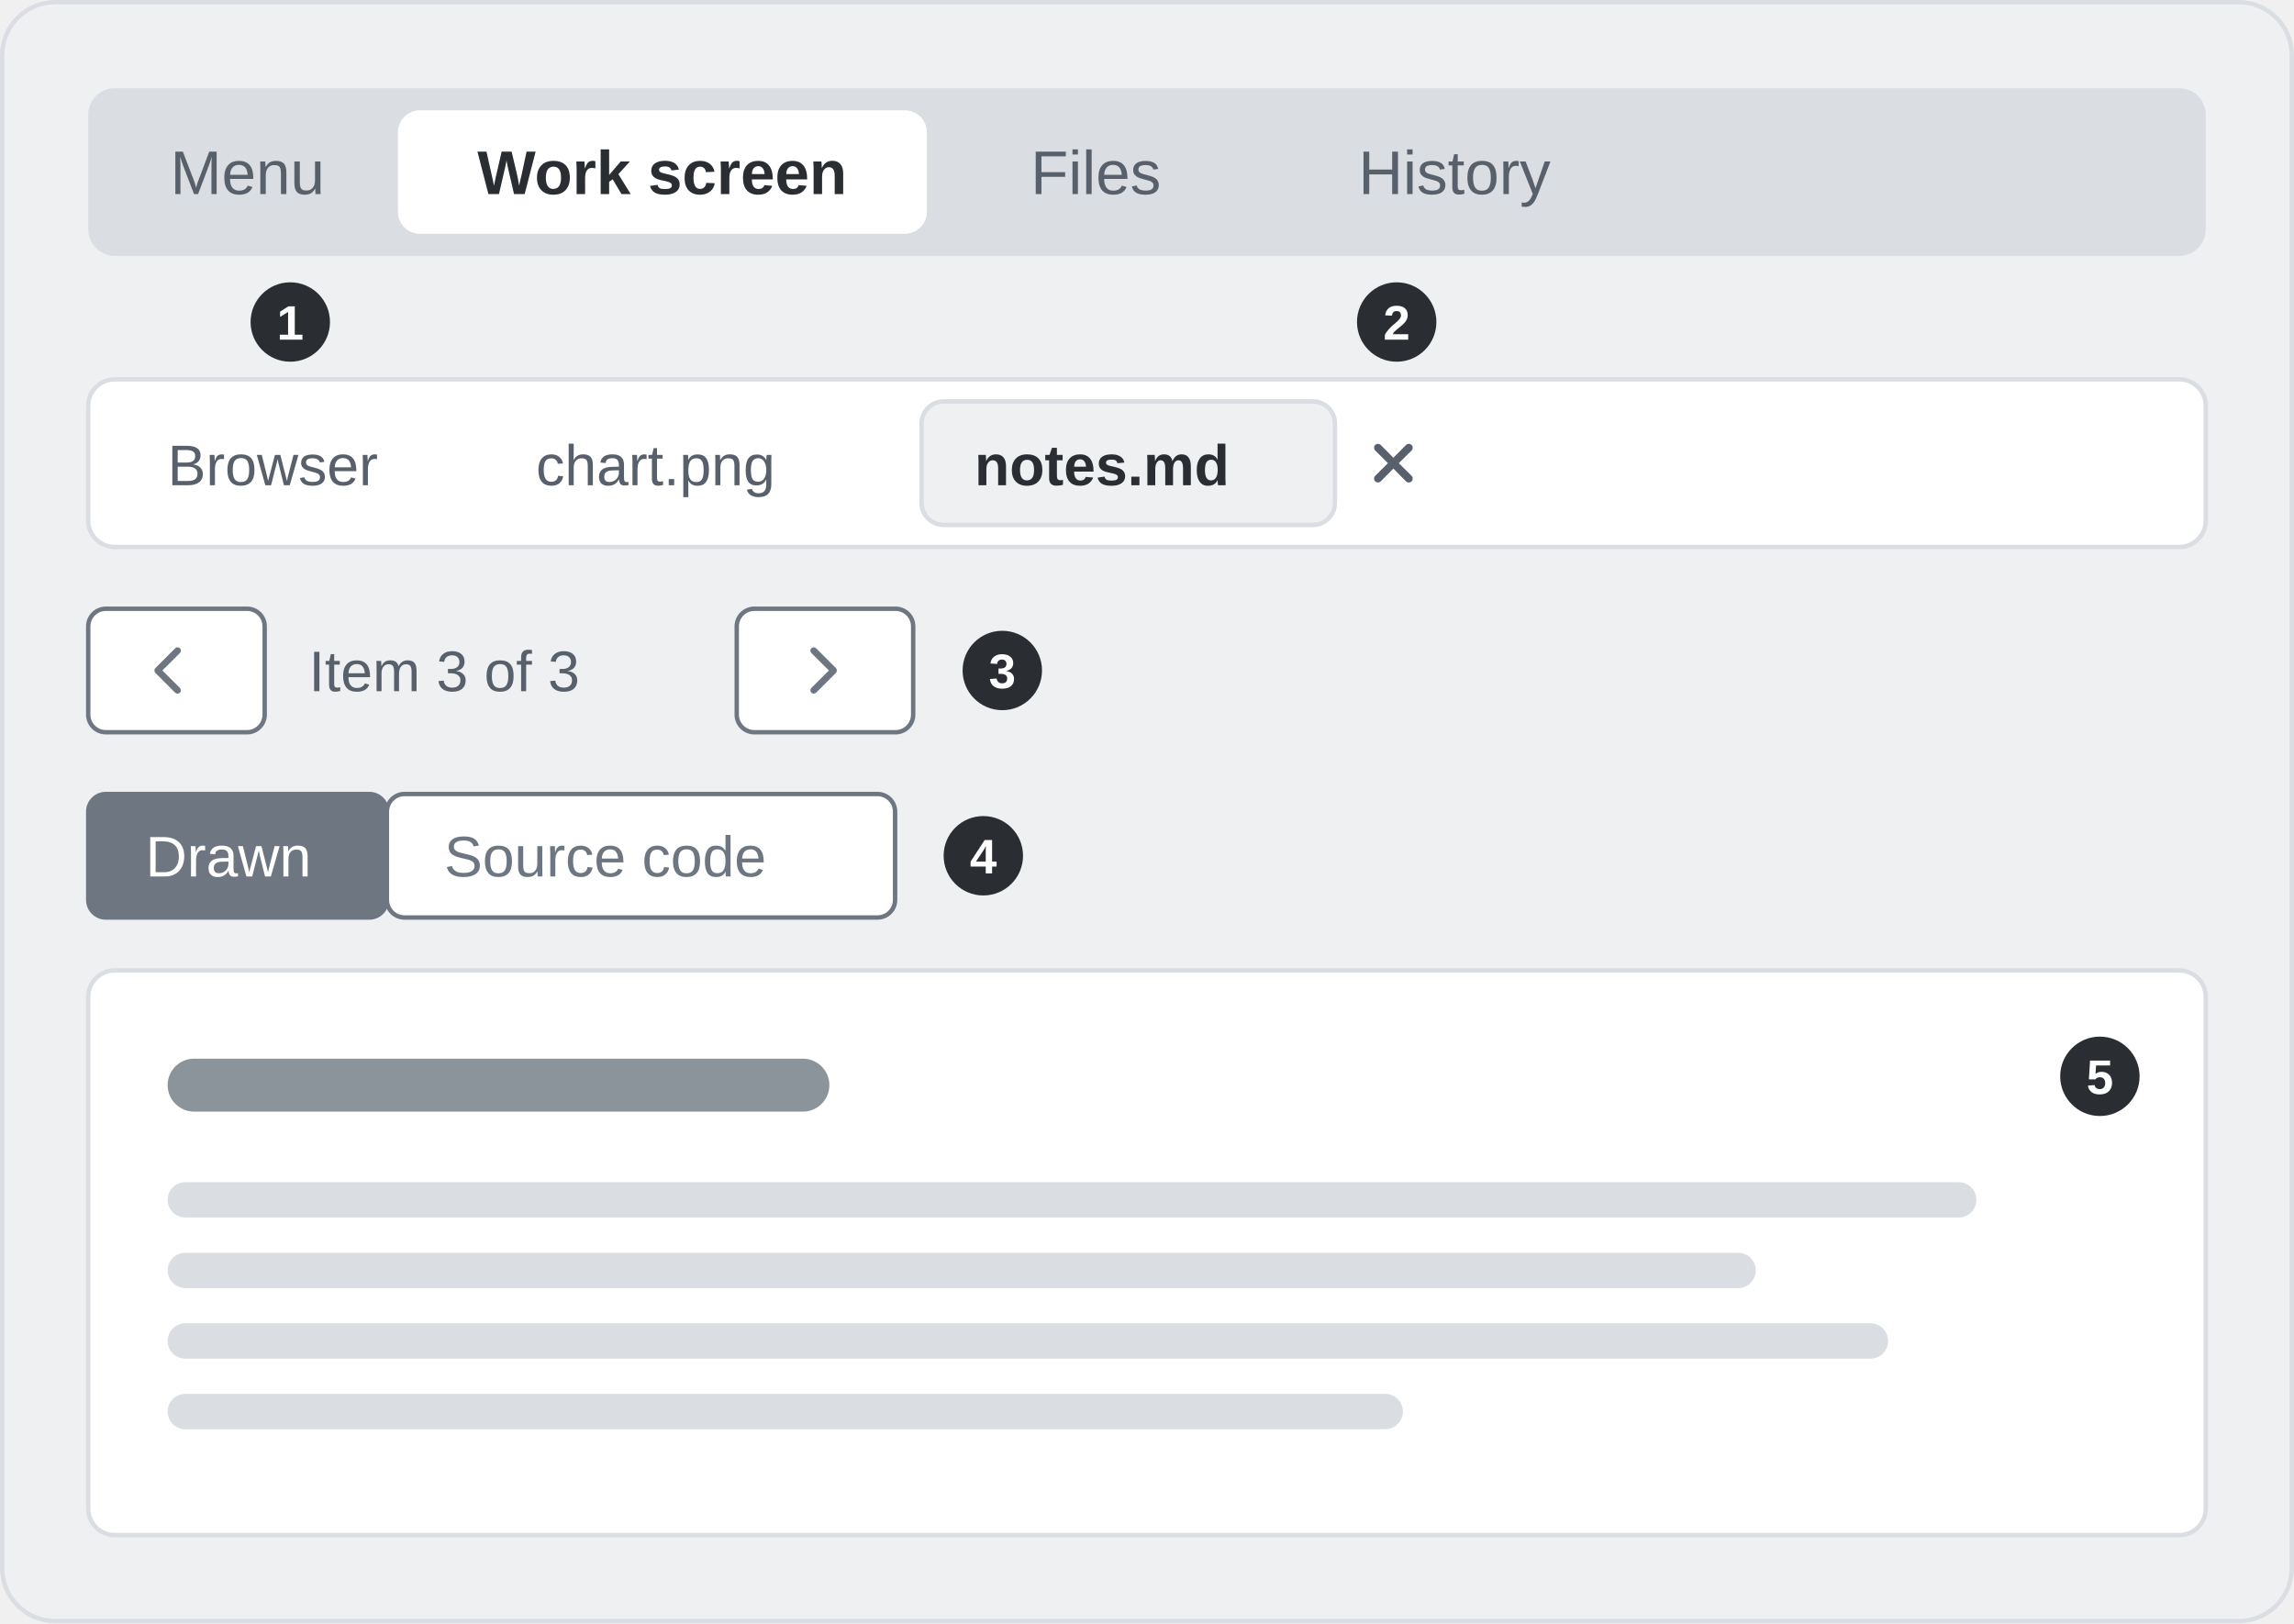
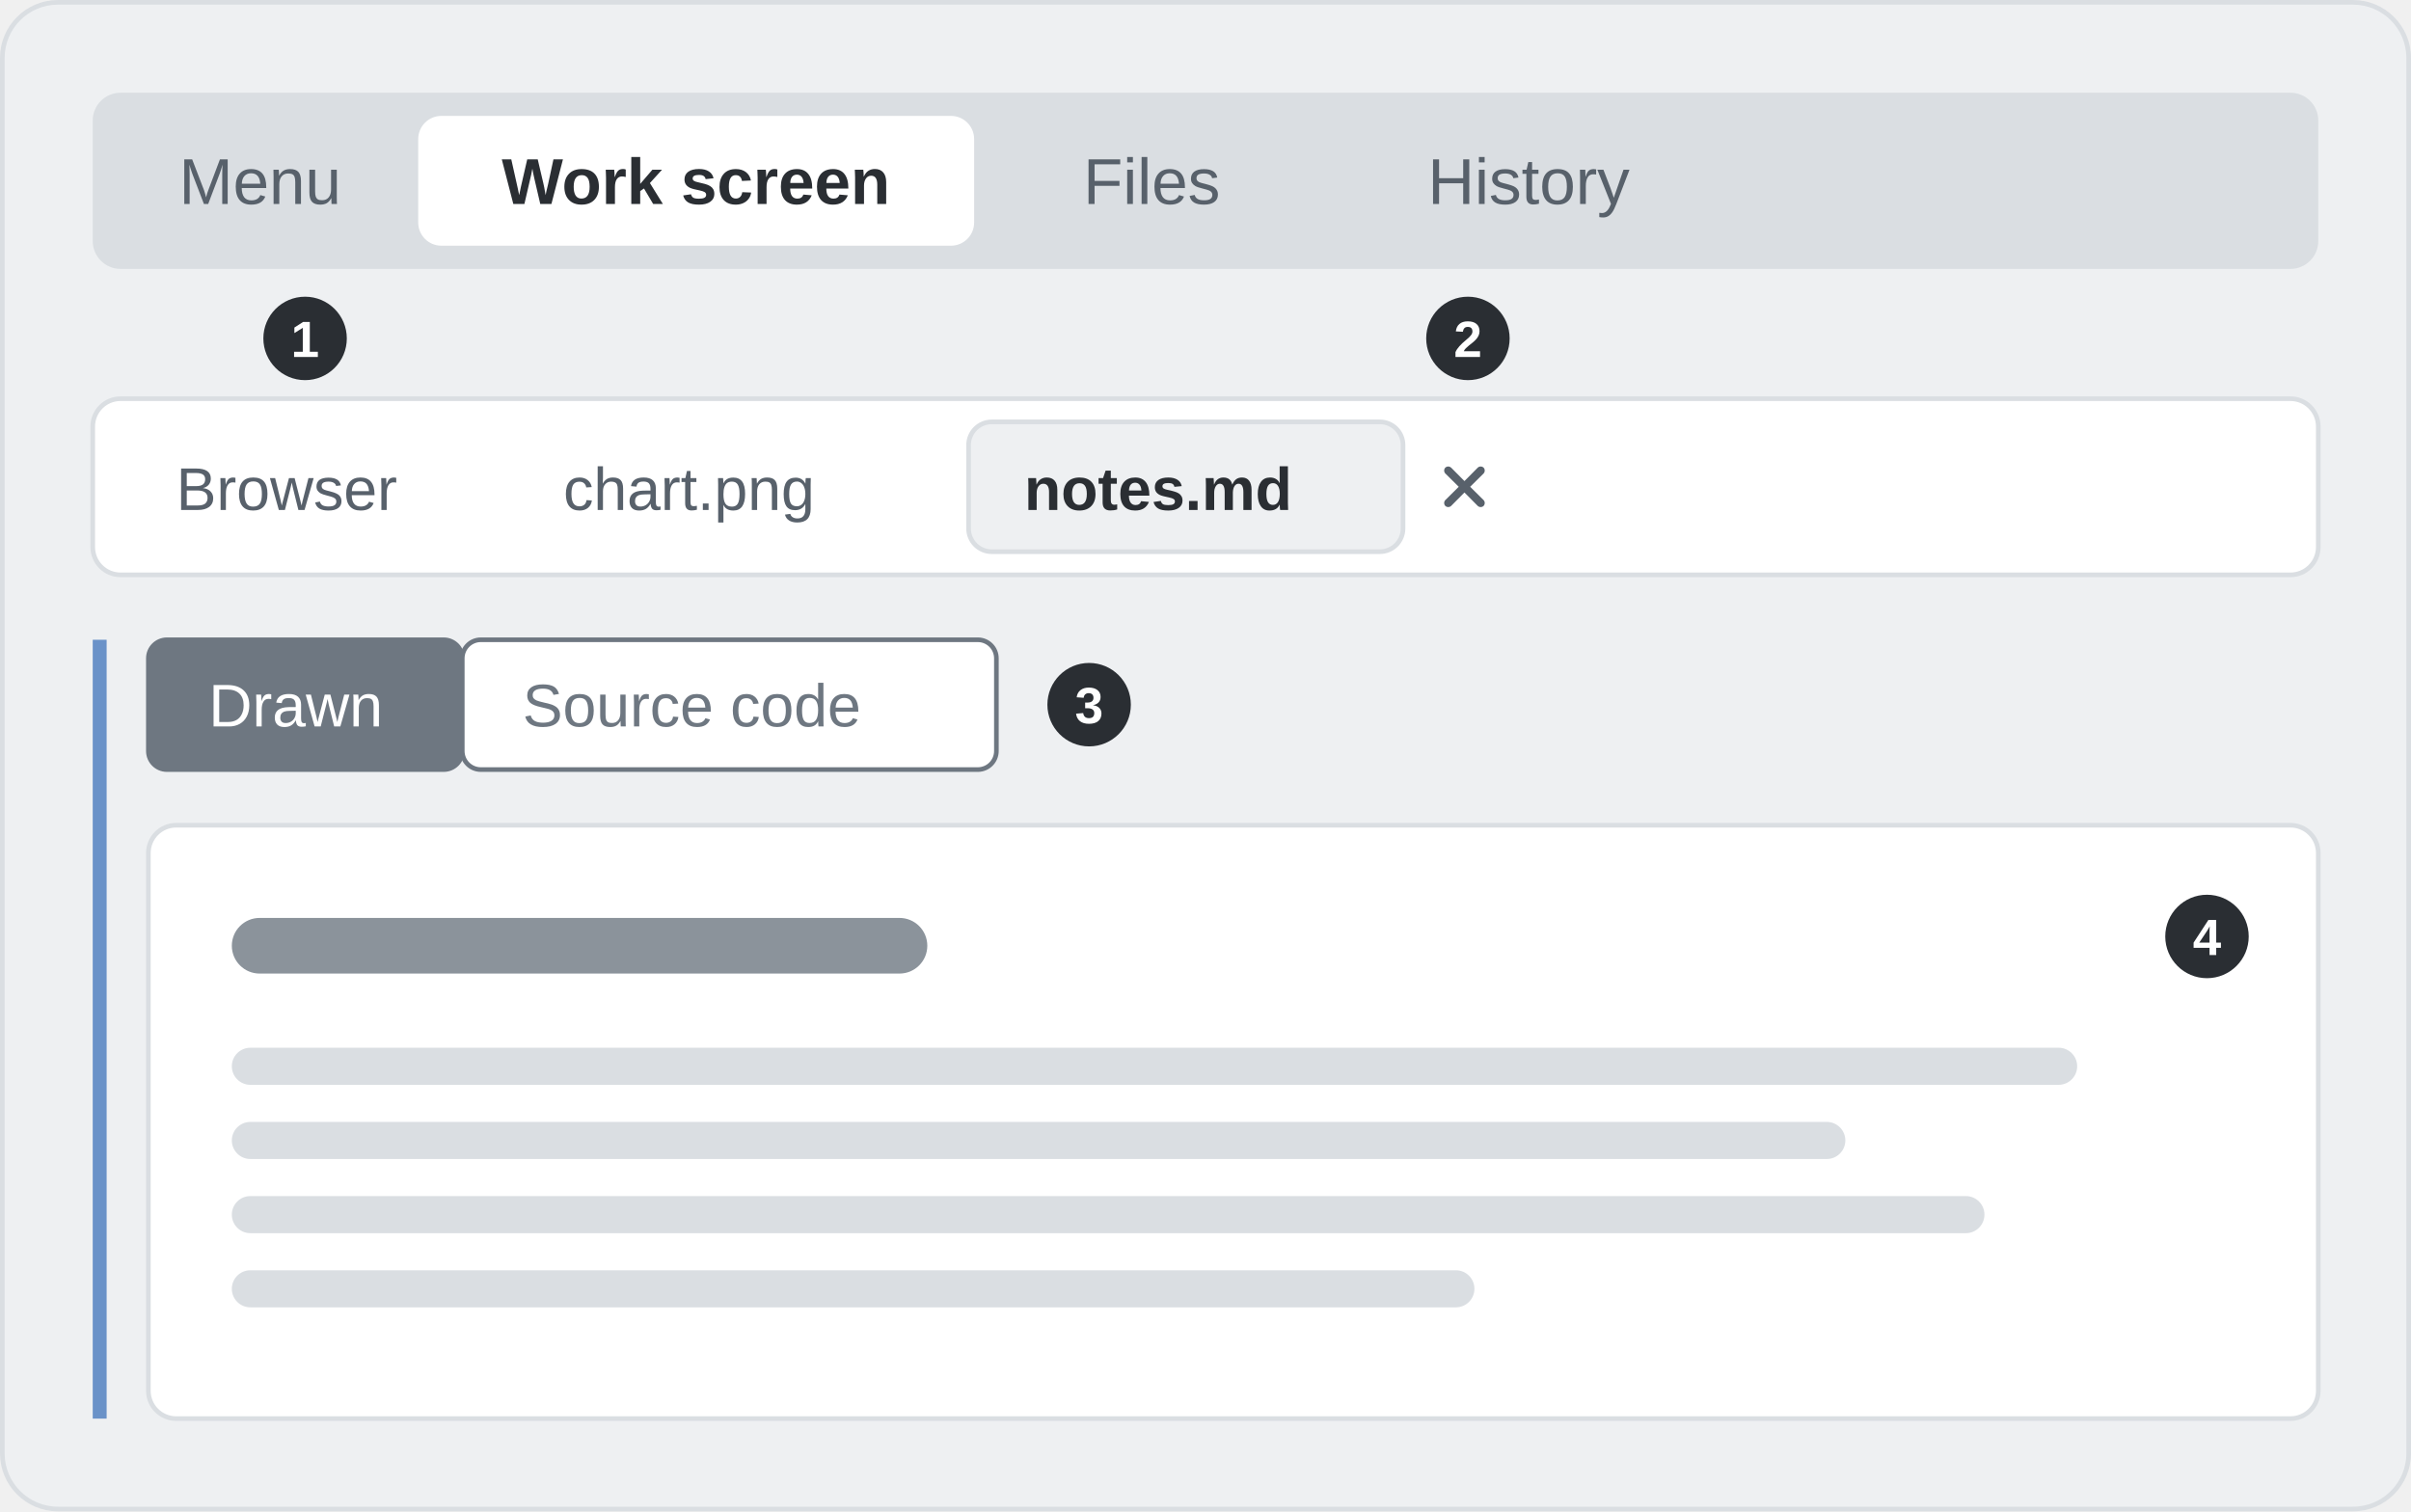
- <svg xmlns="http://www.w3.org/2000/svg" role="img" width="520" height="368" viewBox="0 0 520 368" font-family="-apple-system, 'Hiragino Sans', 'Noto Sans JP', 'Helvetica Neue', Arial, sans-serif">
+ <svg xmlns="http://www.w3.org/2000/svg" role="img" width="520" height="326" viewBox="0 0 520 326" font-family="-apple-system, 'Hiragino Sans', 'Noto Sans JP', 'Helvetica Neue', Arial, sans-serif">
  <defs>
-     <symbol id="i-solid-chevron-left" viewBox="0 -448 320 512">
-       <path transform="scale(1 -1)" d="M9 215Q0 205 0 192Q0 179 9 169L201 -23Q211 -32 224 -32Q237 -32 247 -23Q256 -13 256 0Q256 13 247 23L77 192L247 361Q256 371 256 384Q256 397 247 407Q237 416 224 416Q211 416 201 407L9 215Z" />
-     </symbol>
-     <symbol id="i-solid-chevron-right" viewBox="0 -448 320 512">
-       <path transform="scale(1 -1)" d="M311 215Q320 205 320 192Q320 179 311 169L119 -23Q109 -32 96 -32Q83 -32 73 -23Q64 -13 64 0Q64 13 73 23L243 192L73 361Q64 371 64 384Q64 397 73 407Q83 416 96 416Q109 416 119 407L311 215Z" />
-     </symbol>
    <symbol id="i-solid-xmark" viewBox="0 -448 384 512">
      <path transform="scale(1 -1)" d="M343 297Q352 307 352 320Q352 333 343 343Q333 352 320 352Q307 352 297 343L192 237L87 343Q77 352 64 352Q51 352 41 343Q32 333 32 320Q32 307 41 297L147 192L41 87Q32 77 32 64Q32 51 41 41Q51 32 64 32Q77 32 87 41L192 147L297 41Q307 32 320 32Q333 32 343 41Q352 51 352 64Q352 77 343 87L237 192L343 297Z" />
    </symbol>
  </defs>
-   <rect x="0.5" y="0.5" width="519" height="367" rx="12" fill="#eef0f2" stroke="#dadee2" />
+   <rect x="0.5" y="0.5" width="519" height="325" rx="12" fill="#eef0f2" stroke="#dadee2" />
  <rect x="20" y="20" width="480" height="38" rx="6" fill="#dadee2" />
  <text x="56.1" y="44.0" font-size="14" fill="#58616b" text-anchor="middle">Menu</text>
  <rect x="90.2" y="25.0" width="119.9" height="28" rx="5" fill="#ffffff" />
  <text x="150.1" y="44.0" font-size="14" fill="#2a2e33" font-weight="600" text-anchor="middle">Work screen</text>
  <text x="248.4" y="44.0" font-size="14" fill="#58616b" text-anchor="middle">Files</text>
  <text x="329.7" y="44.0" font-size="14" fill="#58616b" text-anchor="middle">History</text>
  <rect x="20" y="86" width="480" height="38" rx="6" fill="#ffffff" stroke="#dadee2" />
  <text x="38.0" y="110.0" font-size="13" fill="#58616b">Browser</text>
  <circle cx="65.8" cy="73.0" r="9" fill="#2a2e33" />
  <text x="65.8" y="77.0" font-size="11" fill="#ffffff" font-weight="700" text-anchor="middle">1</text>
  <text x="121.5" y="110.0" font-size="13" fill="#58616b">chart.png</text>
  <rect x="208.9" y="91" width="93.7" height="28" rx="5" fill="#eef0f2" stroke="#dadee2" />
  <text x="220.9" y="110.0" font-size="13" fill="#2a2e33" font-weight="600">notes.md</text>
  <use href="#i-solid-xmark" x="310.6" y="98.0" width="10.5" height="14" fill="#58616b" />
  <circle cx="316.6" cy="73.0" r="9" fill="#2a2e33" />
  <text x="316.6" y="77.0" font-size="11" fill="#ffffff" font-weight="700" text-anchor="middle">2</text>
-   <rect x="20" y="138" width="40" height="28" rx="4" fill="#ffffff" stroke="#6e7781" />
-   <use href="#i-solid-chevron-left" x="35.0" y="146.0" width="7.5" height="12" fill="#6e7781" />
-   <text x="70.0" y="156.7" font-size="13" fill="#58616b">Item 3 of 3</text>
-   <rect x="167" y="138" width="40" height="28" rx="4" fill="#ffffff" stroke="#6e7781" />
-   <use href="#i-solid-chevron-right" x="182.2" y="146.0" width="7.5" height="12" fill="#6e7781" />
-   <circle cx="227.2" cy="152.0" r="9" fill="#2a2e33" />
-   <text x="227.2" y="156.0" font-size="11" fill="#ffffff" font-weight="700" text-anchor="middle">3</text>
-   <rect x="20.0" y="180" width="67.7" height="28" rx="4" fill="#6e7781" stroke="#6e7781" />
-   <text x="33.0" y="198.7" font-size="13" fill="#ffffff">Drawn</text>
-   <rect x="87.7" y="180" width="115.2" height="28" rx="4" fill="#ffffff" stroke="#6e7781" />
-   <text x="100.7" y="198.7" font-size="13" fill="#6e7781">Source code</text>
-   <circle cx="222.9" cy="194.0" r="9" fill="#2a2e33" />
-   <text x="222.9" y="198.0" font-size="11" fill="#ffffff" font-weight="700" text-anchor="middle">4</text>
-   <rect x="20" y="220" width="480" height="128" rx="6" fill="#ffffff" stroke="#dadee2" />
-   <rect x="38" y="240" width="150" height="12" rx="6" fill="#8b939b" />
-   <rect x="38.0" y="268.0" width="410.0" height="8" rx="4" fill="#dadee2" />
-   <rect x="38.0" y="284.0" width="360.0" height="8" rx="4" fill="#dadee2" />
-   <rect x="38.0" y="300.0" width="390.0" height="8" rx="4" fill="#dadee2" />
-   <rect x="38.0" y="316.0" width="280.0" height="8" rx="4" fill="#dadee2" />
-   <circle cx="476.0" cy="244.0" r="9" fill="#2a2e33" />
-   <text x="476.0" y="248.0" font-size="11" fill="#ffffff" font-weight="700" text-anchor="middle">5</text>
+   <rect x="32.0" y="138" width="67.7" height="28" rx="4" fill="#6e7781" stroke="#6e7781" />
+   <text x="45.0" y="156.7" font-size="13" fill="#ffffff">Drawn</text>
+   <rect x="99.7" y="138" width="115.2" height="28" rx="4" fill="#ffffff" stroke="#6e7781" />
+   <text x="112.7" y="156.7" font-size="13" fill="#6e7781">Source code</text>
+   <circle cx="234.9" cy="152.0" r="9" fill="#2a2e33" />
+   <text x="234.9" y="156.0" font-size="11" fill="#ffffff" font-weight="700" text-anchor="middle">3</text>
+   <rect x="32" y="178" width="468" height="128" rx="6" fill="#ffffff" stroke="#dadee2" />
+   <rect x="50" y="198" width="150" height="12" rx="6" fill="#8b939b" />
+   <rect x="50.0" y="226.0" width="398.0" height="8" rx="4" fill="#dadee2" />
+   <rect x="50.0" y="242.0" width="348.0" height="8" rx="4" fill="#dadee2" />
+   <rect x="50.0" y="258.0" width="378.0" height="8" rx="4" fill="#dadee2" />
+   <rect x="50.0" y="274.0" width="268.0" height="8" rx="4" fill="#dadee2" />
+   <rect x="20" y="138" width="3" height="168" fill="#6a92c8" />
+   <circle cx="476.0" cy="202.0" r="9" fill="#2a2e33" />
+   <text x="476.0" y="206.0" font-size="11" fill="#ffffff" font-weight="700" text-anchor="middle">4</text>
</svg>
